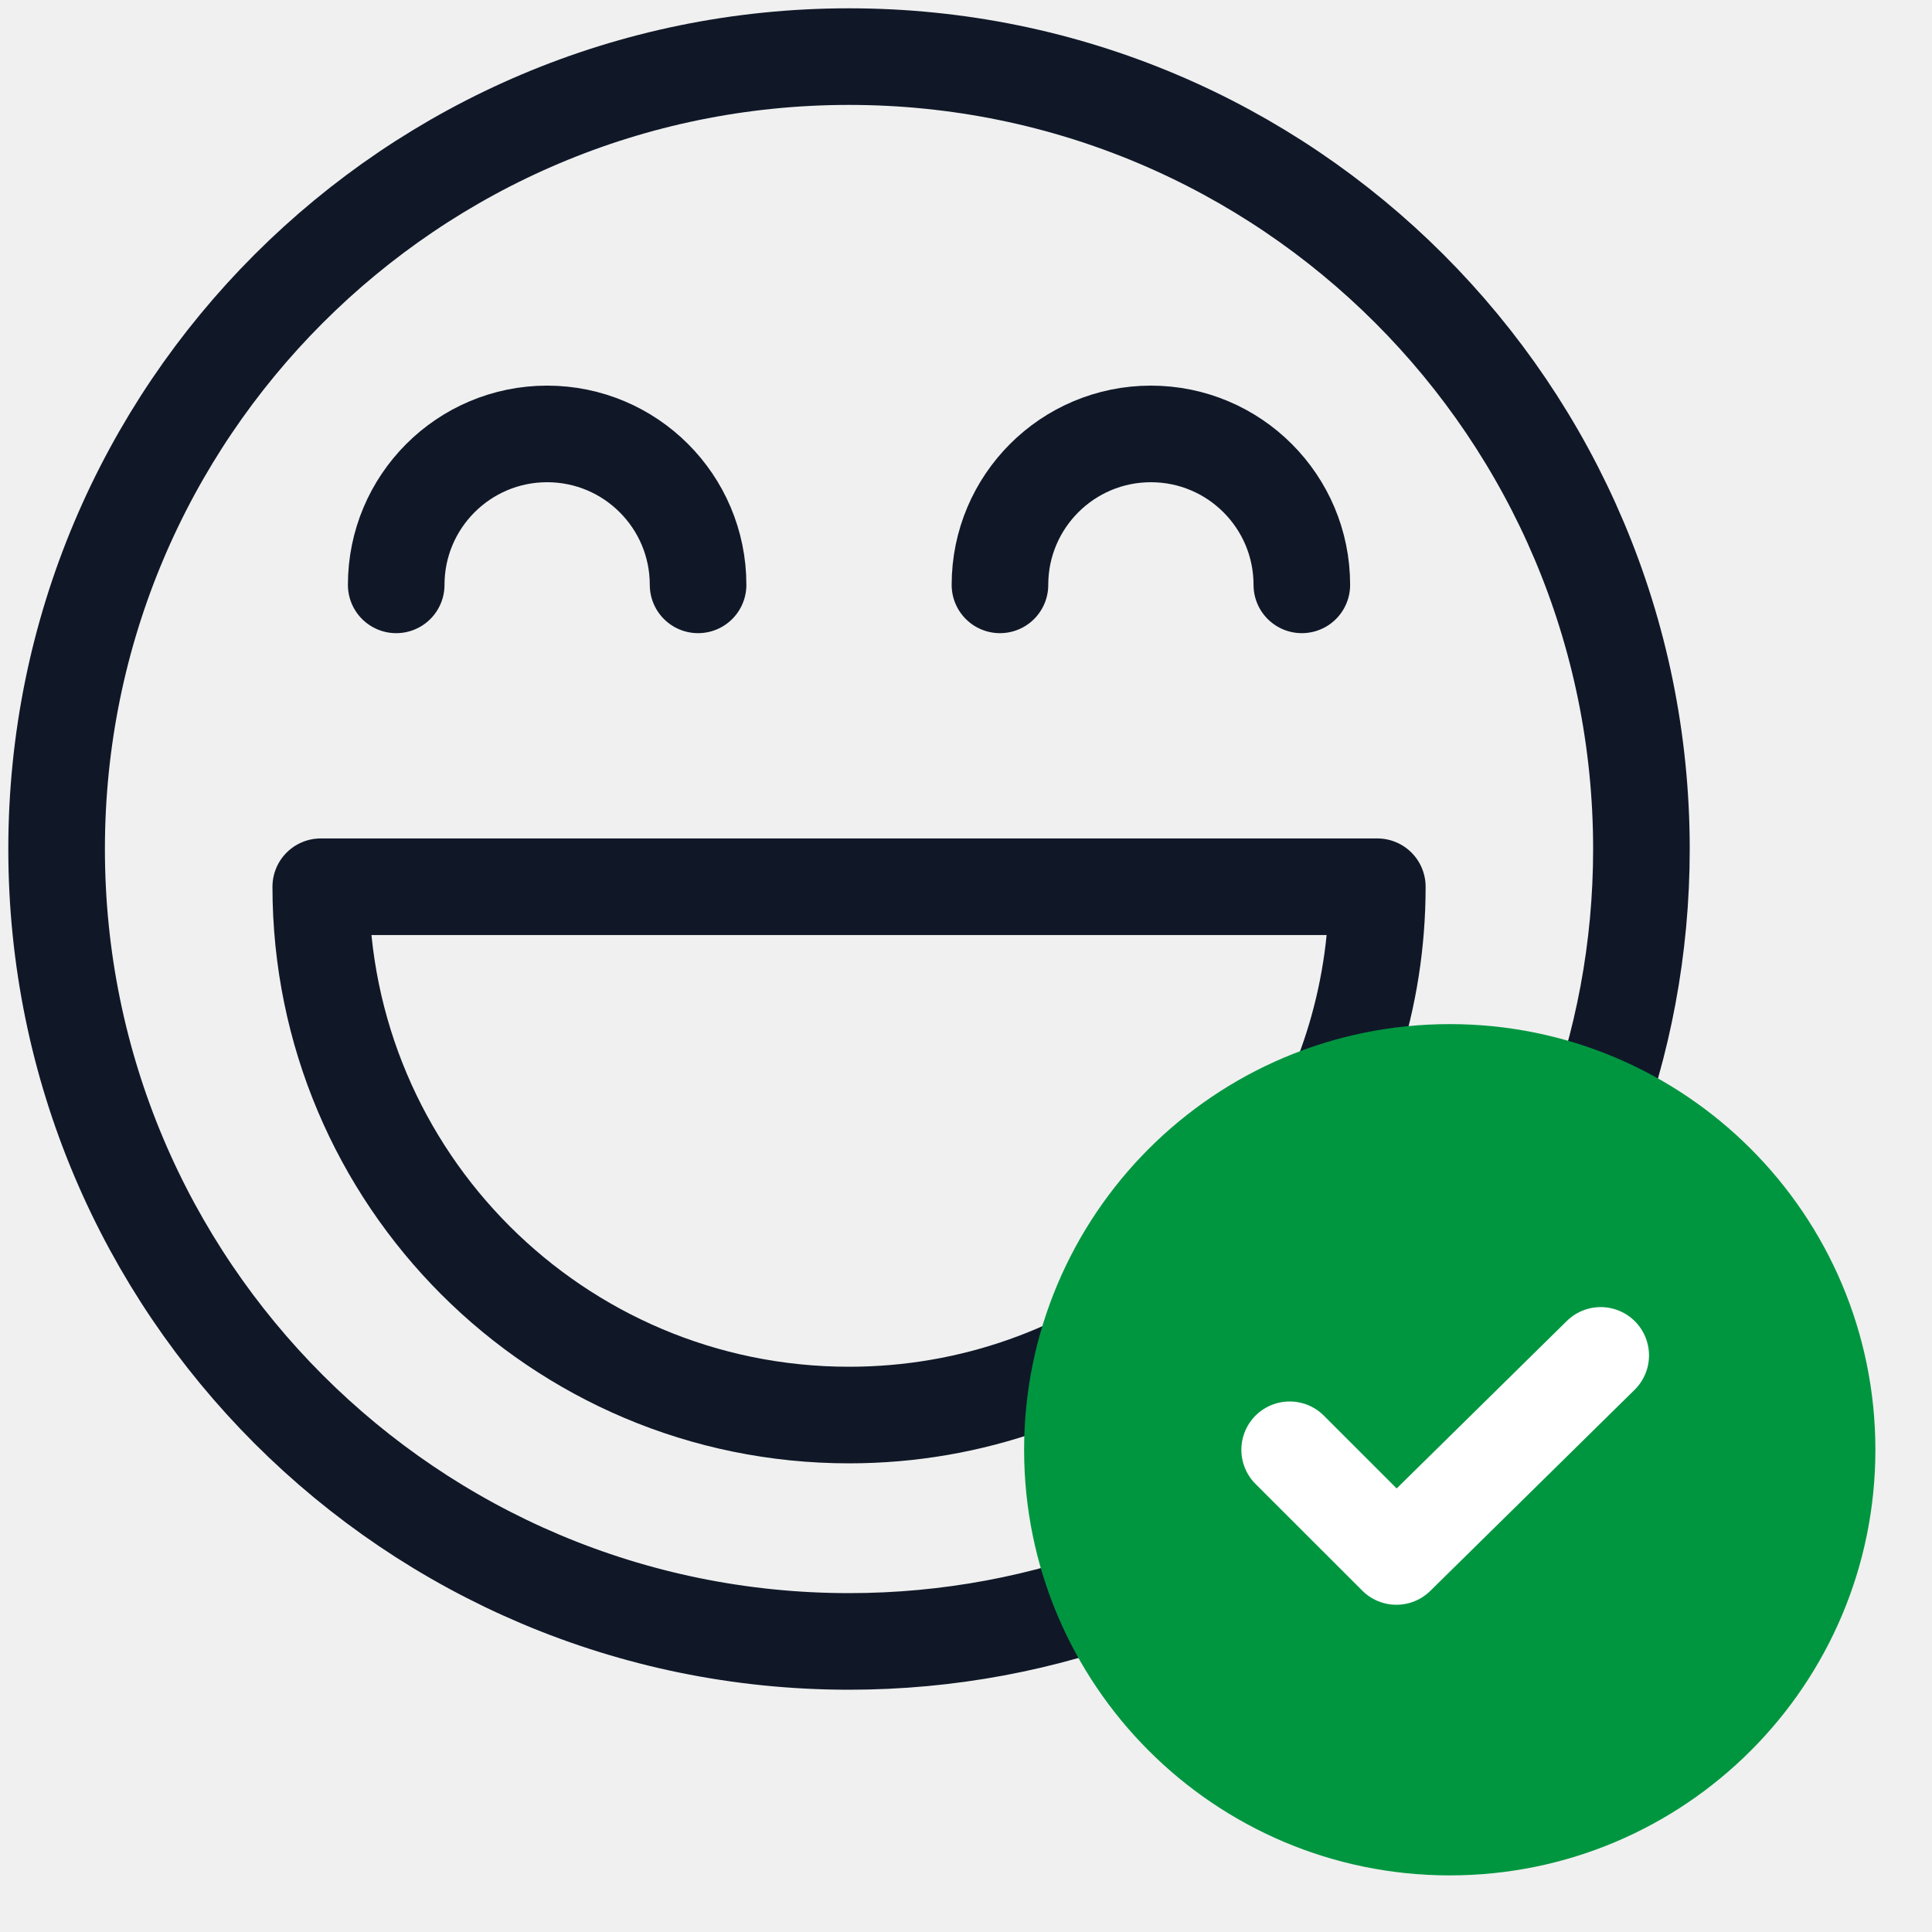
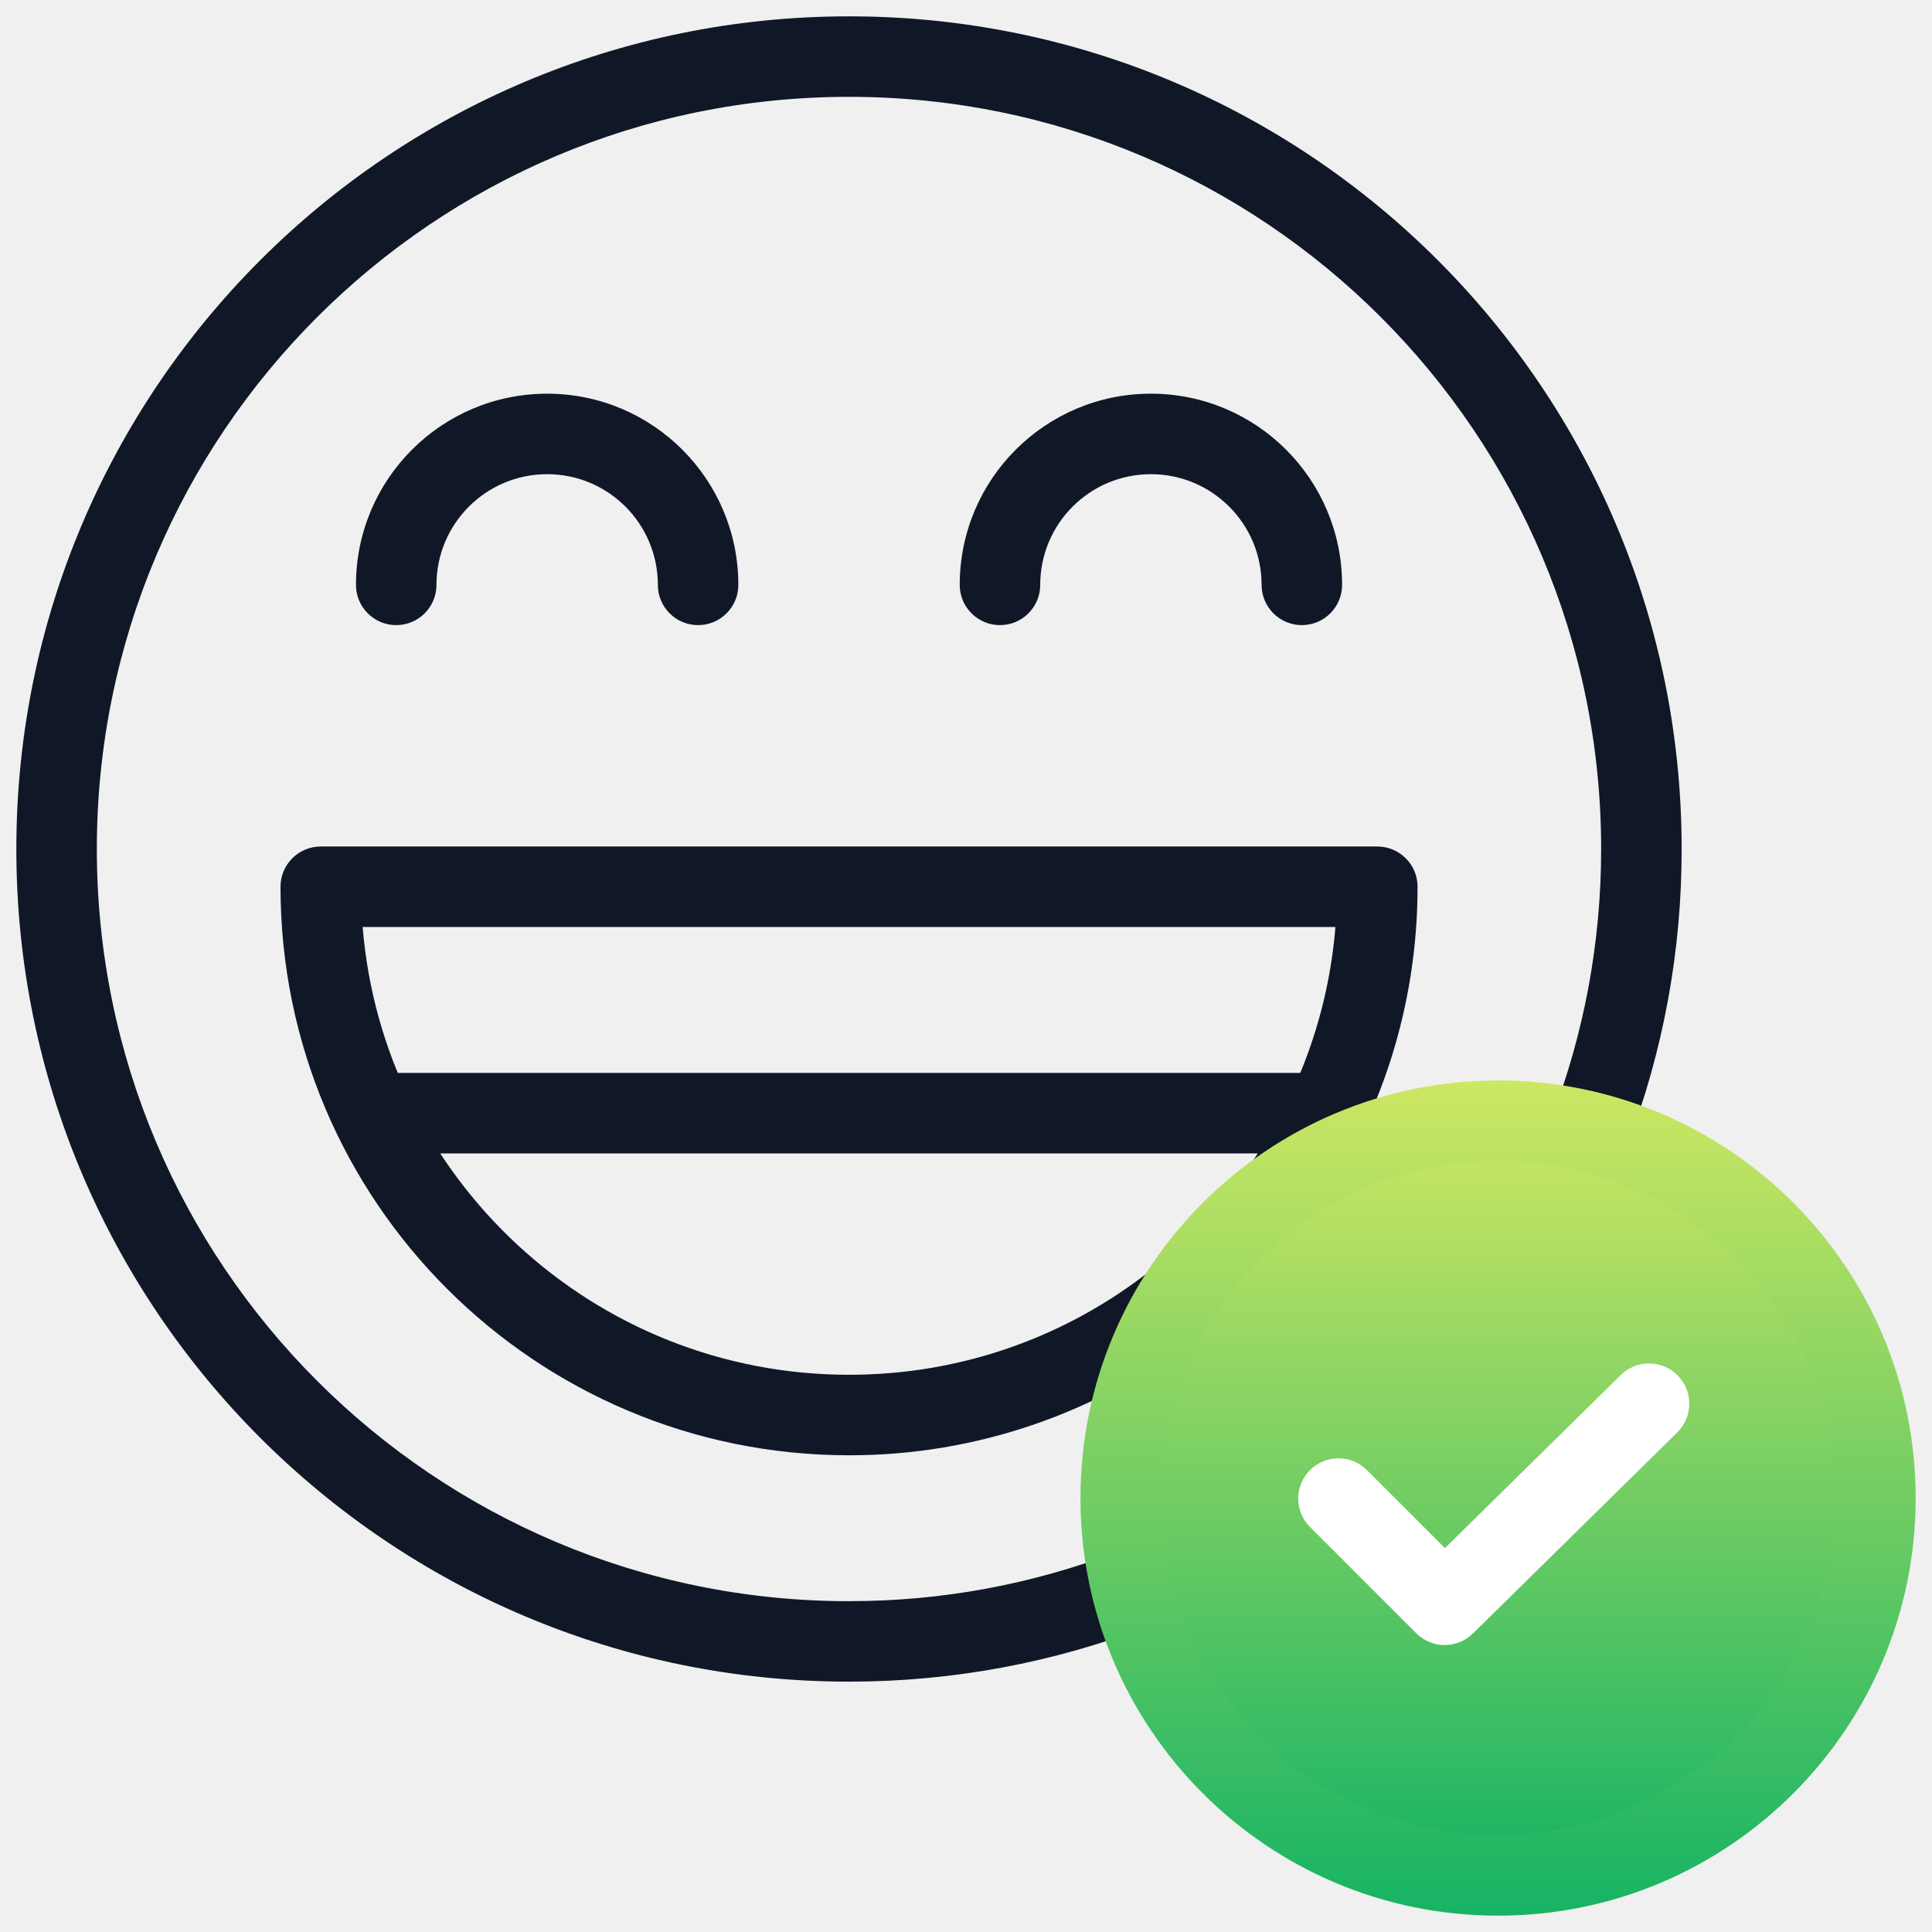
- <svg xmlns="http://www.w3.org/2000/svg" width="40" height="40" viewBox="0 0 40 40" fill="none">
-   <path d="M8.203 12.109C8.203 10.383 9.602 8.984 11.328 8.984C13.054 8.984 14.453 10.383 14.453 12.109" stroke="#101828" stroke-width="2" stroke-miterlimit="10" stroke-linecap="round" stroke-linejoin="round" />
-   <path d="M26.953 12.109C26.953 10.383 25.554 8.984 23.828 8.984C22.102 8.984 20.703 10.383 20.703 12.109" stroke="#101828" stroke-width="2" stroke-miterlimit="10" stroke-linecap="round" stroke-linejoin="round" />
-   <path d="M32.907 23.434C33.602 21.615 33.984 19.641 33.984 17.578C33.984 8.517 26.639 1.172 17.578 1.172C8.517 1.172 1.172 8.517 1.172 17.578C1.172 26.639 8.517 33.984 17.578 33.984C19.641 33.984 21.615 33.602 23.434 32.907" stroke="#101828" stroke-width="2" stroke-miterlimit="10" stroke-linecap="round" stroke-linejoin="round" />
-   <path d="M26.564 24.595C27.794 22.826 28.516 20.677 28.516 18.359H6.641C6.641 24.4 11.537 29.297 17.578 29.297C20.13 29.297 22.478 28.423 24.338 26.958" stroke="#101828" stroke-width="2" stroke-miterlimit="10" stroke-linecap="round" stroke-linejoin="round" />
-   <path d="M37.828 30.016C37.828 34.33 34.33 37.828 30.016 37.828C25.701 37.828 22.203 34.33 22.203 30.016C22.203 25.701 25.701 22.203 30.016 22.203C34.33 22.203 37.828 25.701 37.828 30.016Z" fill="#009640" stroke="#009640" stroke-width="2" stroke-miterlimit="10" stroke-linecap="round" stroke-linejoin="round" />
-   <path d="M26.701 30.016L28.911 32.225L33.141 28.062" stroke="white" stroke-width="2" stroke-miterlimit="10" stroke-linecap="round" stroke-linejoin="round" />
+ <svg xmlns="http://www.w3.org/2000/svg" width="48" height="48" viewBox="0 0 48 48" fill="none">
+   <g clip-path="url(#a)">
+     <path fill-rule="evenodd" clip-rule="evenodd" d="M9.844 15.531a1 1 0 0 0 1-1 2.75 2.75 0 1 1 5.5 0 1 1 0 0 0 2 0 4.75 4.75 0 1 0-9.5 0 1 1 0 0 0 1 1m15 0a1 1 0 0 0 1-1 2.75 2.75 0 1 1 5.5 0 1 1 0 0 0 2 0 4.75 4.75 0 1 0-9.5 0 1 1 0 0 0 1 1M8.25 27.656a1 1 0 0 0 1 1h23.69a1 1 0 1 0 0-2H9.25a1 1 0 0 0-1 1" fill="#101828" />
+     <path fill-rule="evenodd" clip-rule="evenodd" d="M21.094 39.781c-10.321 0-18.688-8.366-18.688-18.687S10.773 2.406 21.094 2.406 39.78 10.773 39.78 21.094c0 2.351-.435 4.6-1.227 6.67a1 1 0 0 0 1.869.714 20.6 20.6 0 0 0 1.358-7.384C41.781 9.668 32.52.406 21.094.406S.406 9.668.406 21.094 9.668 41.78 21.094 41.78c2.6 0 5.09-.481 7.384-1.358a1 1 0 0 0-.714-1.869 18.6 18.6 0 0 1-6.67 1.227" fill="#101828" />
+     <path fill-rule="evenodd" clip-rule="evenodd" d="M9.01 23.031c.508 6.229 5.724 11.125 12.084 11.125 2.83 0 5.43-.968 7.493-2.592a1 1 0 1 1 1.238 1.571 14.07 14.07 0 0 1-8.731 3.021c-7.801 0-14.125-6.324-14.125-14.125a1 1 0 0 1 1-1h26.25a1 1 0 0 1 1 1c0 2.992-.933 5.77-2.521 8.054a1 1 0 1 1-1.642-1.142 12.05 12.05 0 0 0 2.122-5.912z" fill="#101828" />
+     <path d="M46.594 37.219a9.375 9.375 0 0 1-9.375 9.375 9.375 9.375 0 0 1-9.375-9.375 9.375 9.375 0 0 1 9.375-9.375 9.375 9.375 0 0 1 9.375 9.375" fill="url(#b)" />
+     <path fill-rule="evenodd" clip-rule="evenodd" d="M26.844 37.219c0 5.73 4.645 10.375 10.375 10.375s10.375-4.645 10.375-10.375-4.645-10.375-10.375-10.375-10.375 4.645-10.375 10.375m10.375 8.375a8.375 8.375 0 1 1 0-16.75 8.375 8.375 0 0 1 0 16.75" fill="url(#c)" />
+     <path fill-rule="evenodd" clip-rule="evenodd" d="M35.187 40.578a1 1 0 0 0 1.408.005l5.076-4.995a1 1 0 1 0-1.403-1.426l-4.369 4.3-1.95-1.95a1 1 0 0 0-1.414 1.414z" fill="#fff" />
+   </g>
+   <defs>
+     <linearGradient id="b" x1="37.219" y1="46.594" x2="37.219" y2="27.844" gradientUnits="userSpaceOnUse">
+       <stop stop-color="#16B364" />
+       <stop offset="1" stop-color="#CDE762" />
+     </linearGradient>
+     <linearGradient id="c" x1="37.219" y1="47.594" x2="37.219" y2="26.844" gradientUnits="userSpaceOnUse">
+       <stop stop-color="#16B364" />
+       <stop offset="1" stop-color="#CDE762" />
+     </linearGradient>
+     <clipPath id="a">
+       <path fill="#fff" d="M0 0h48v48H0z" />
+     </clipPath>
+   </defs>
</svg>
